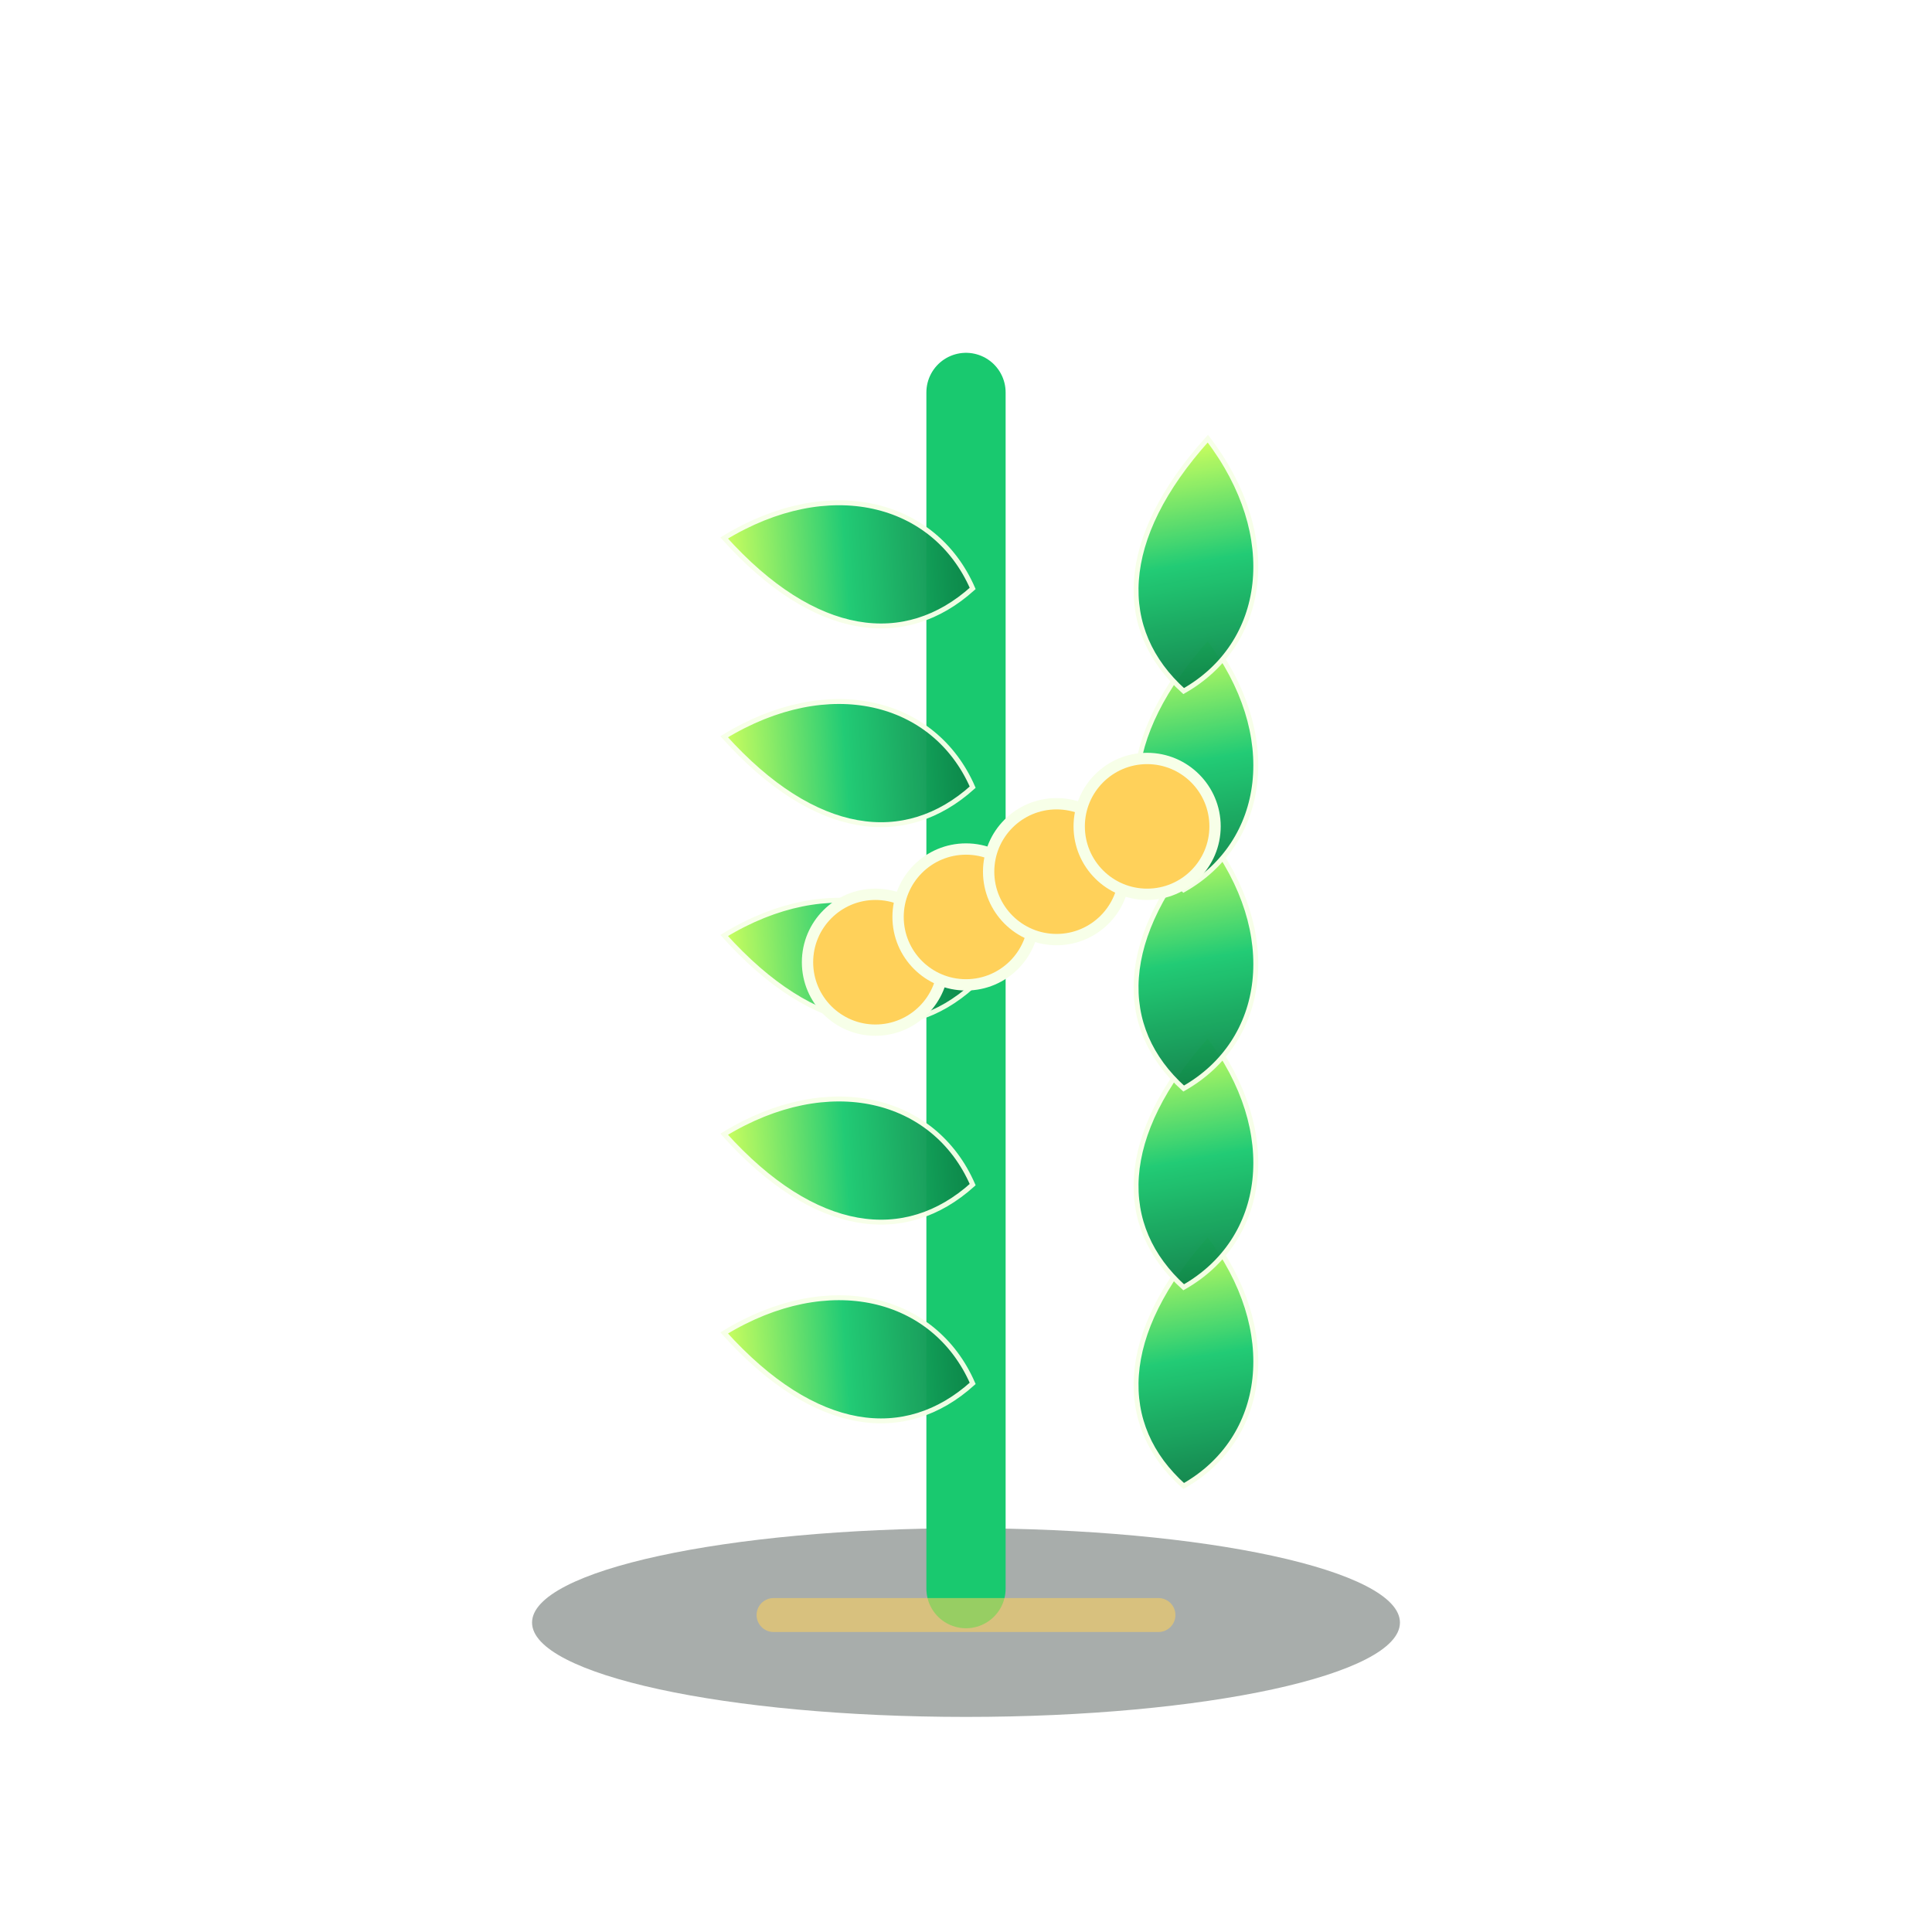
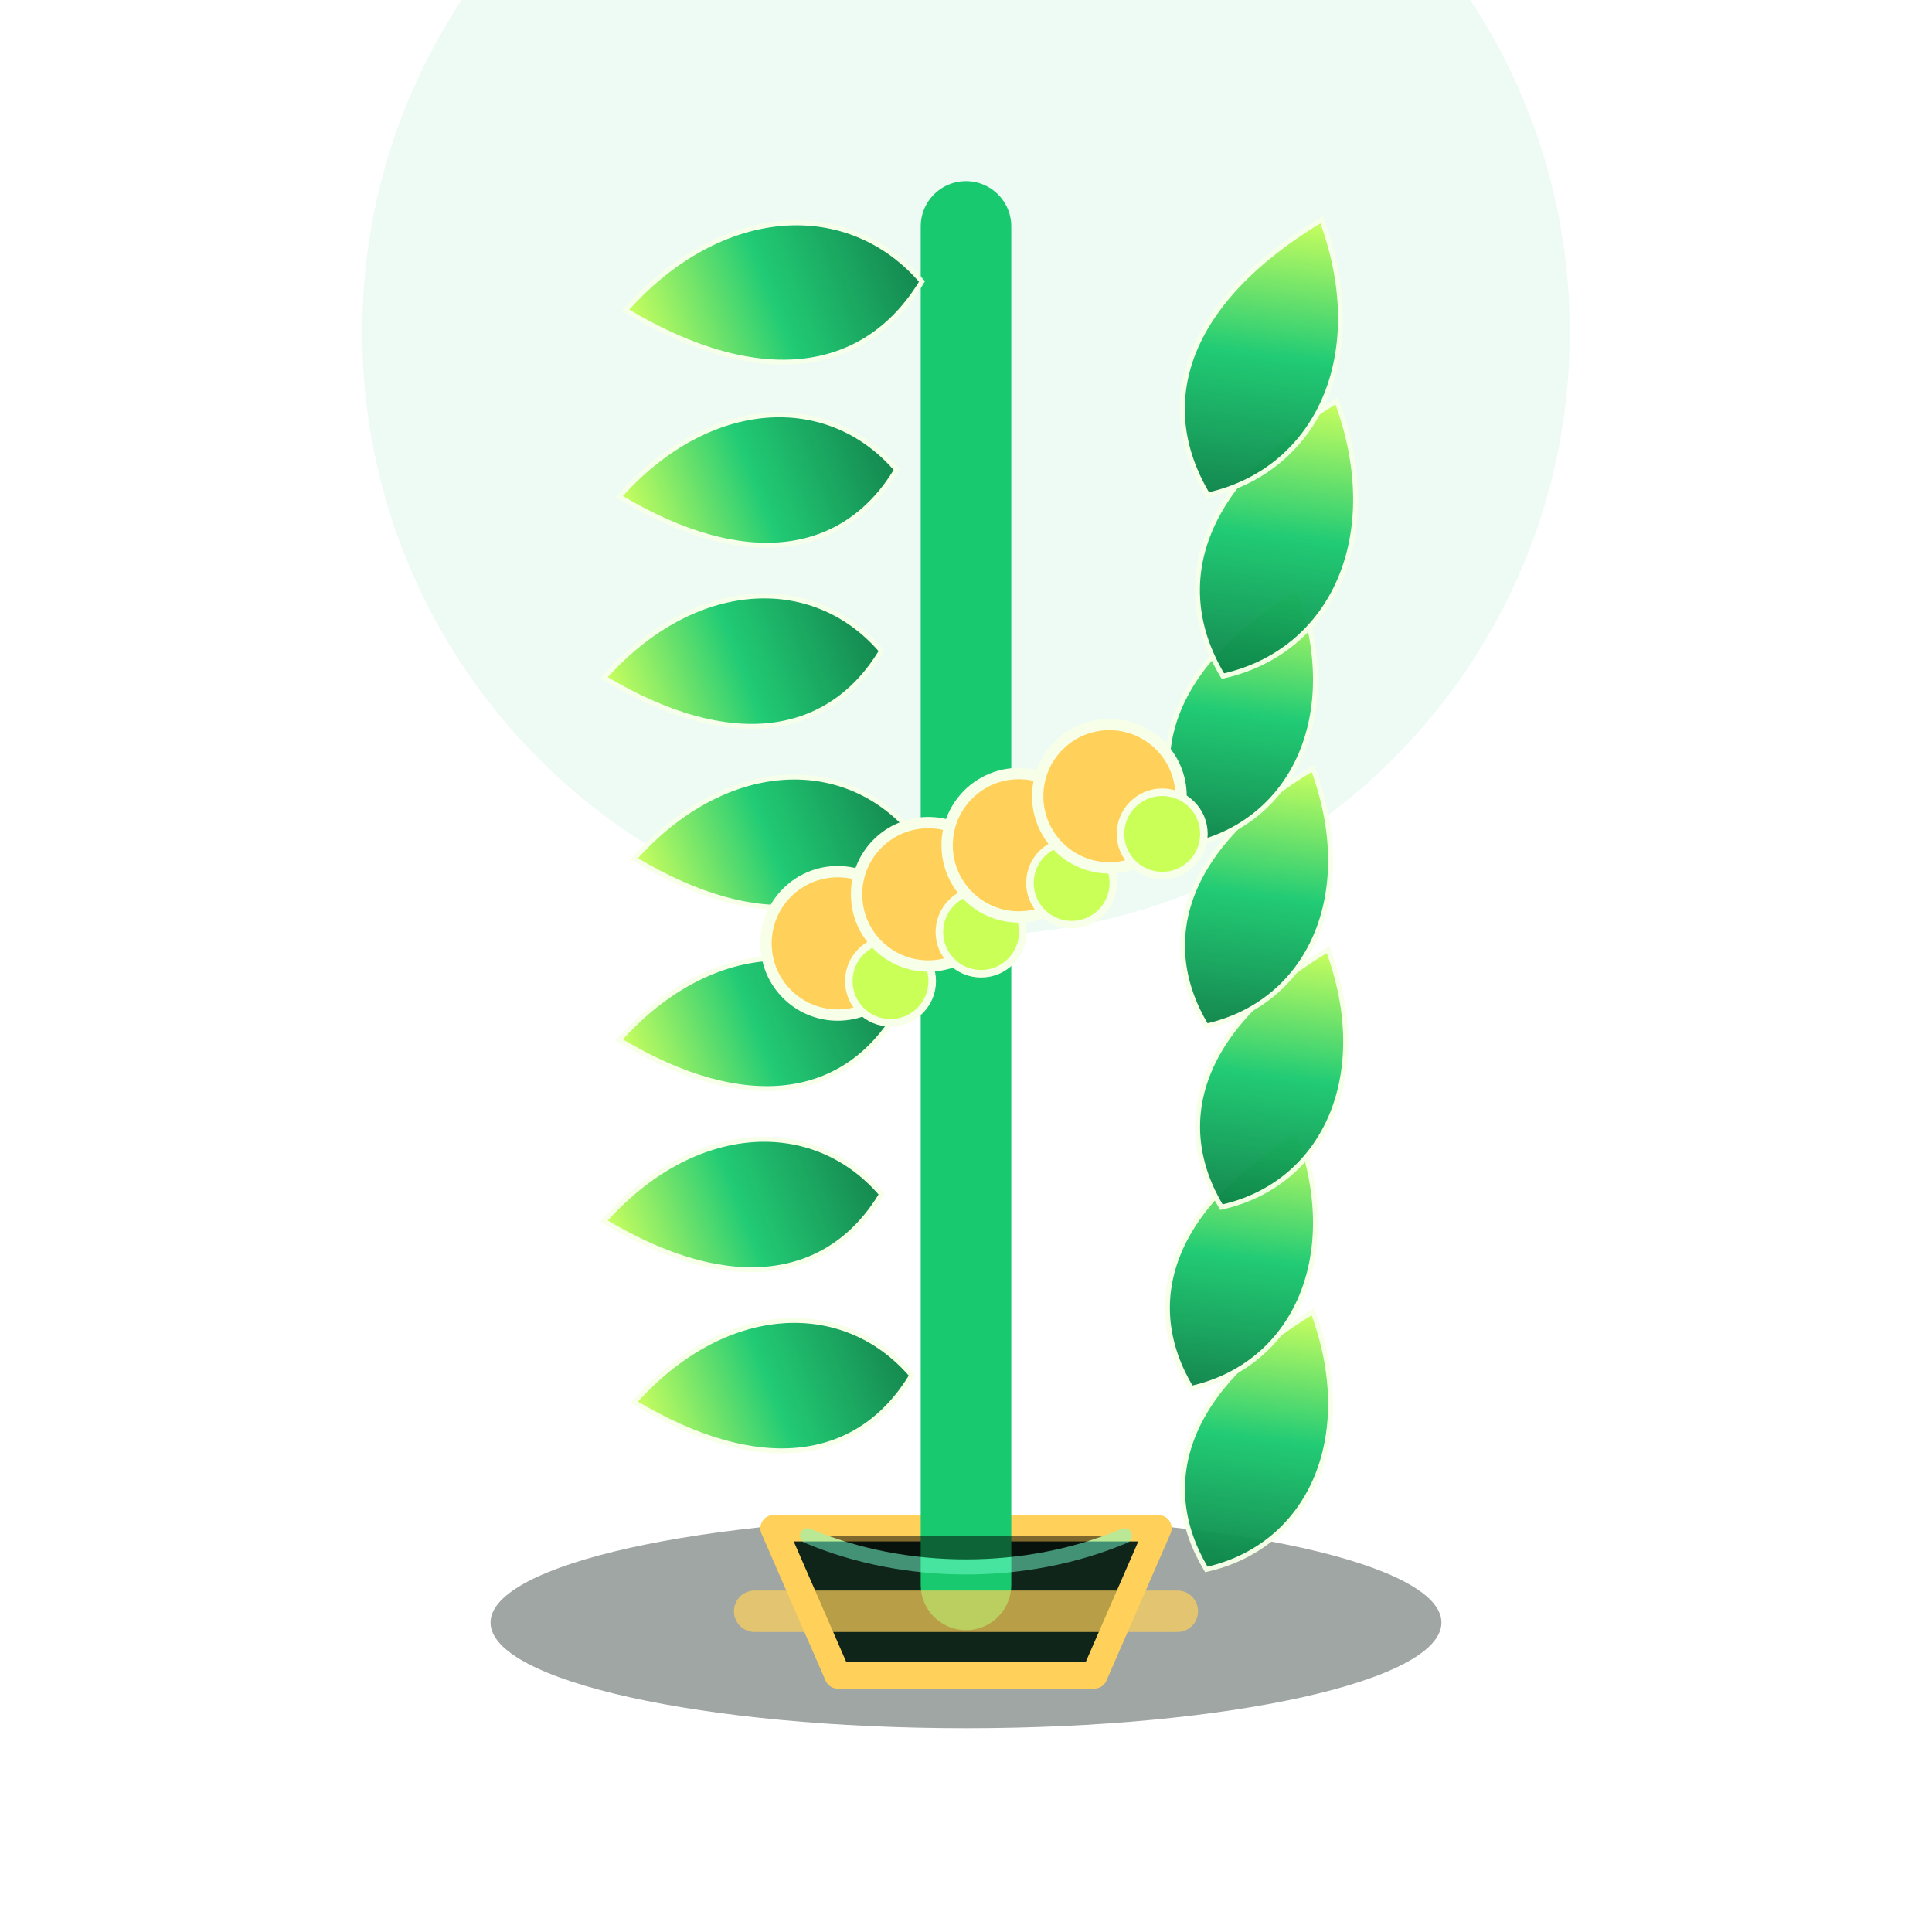
<svg xmlns="http://www.w3.org/2000/svg" viewBox="0 0 512 512" role="img" aria-label="CannaClicker plant stage 11">
  <defs>
    <filter id="softShadow" x="-30%" y="-30%" width="160%" height="170%">
      <feDropShadow dx="0" dy="7" stdDeviation="5" flood-color="#000" flood-opacity=".28" />
    </filter>
    <linearGradient id="leafGradient" x1="0" x2="1" y1="0" y2="1">
      <stop offset="0" stop-color="#caff58" />
      <stop offset=".48" stop-color="#19c96f" />
      <stop offset="1" stop-color="#0c7f46" />
    </linearGradient>
    <linearGradient id="goldGradient" x1="0" x2="1" y1="0" y2="1">
      <stop offset="0" stop-color="#fff0a8" />
      <stop offset=".55" stop-color="#ffd15a" />
      <stop offset="1" stop-color="#ff9f43" />
    </linearGradient>
    <linearGradient id="glassGradient" x1="0" x2="1" y1="0" y2="1">
      <stop offset="0" stop-color="#e8fff8" stop-opacity=".95" />
      <stop offset=".55" stop-color="#76ffd0" stop-opacity=".72" />
      <stop offset="1" stop-color="#71c7ff" stop-opacity=".48" />
    </linearGradient>
  </defs>
-   <ellipse cx="256" cy="430" rx="115" ry="25" fill="#06140d" opacity=".35" />
-   <path d="M256 421V104" stroke="#19c96f" stroke-width="21" stroke-linecap="round" />
-   <path d="M0-18C16-15 24-3 20 9 8 9 0 0 0-18Z" transform="translate(216 380) rotate(-42) scale(2)" fill="url(#leafGradient)" stroke="#f7ffe8" stroke-width="0.65" opacity=".96" />
-   <path d="M0-18C16-15 24-3 20 9 8 9 0 0 0-18Z" transform="translate(296 353.6667) rotate(42) scale(2)" fill="url(#leafGradient)" stroke="#f7ffe8" stroke-width="0.65" opacity=".96" />
-   <path d="M0-18C16-15 24-3 20 9 8 9 0 0 0-18Z" transform="translate(216 327.3333) rotate(-42) scale(2)" fill="url(#leafGradient)" stroke="#f7ffe8" stroke-width="0.65" opacity=".96" />
-   <path d="M0-18C16-15 24-3 20 9 8 9 0 0 0-18Z" transform="translate(296 301) rotate(42) scale(2)" fill="url(#leafGradient)" stroke="#f7ffe8" stroke-width="0.65" opacity=".96" />
-   <path d="M0-18C16-15 24-3 20 9 8 9 0 0 0-18Z" transform="translate(216 274.6667) rotate(-42) scale(2)" fill="url(#leafGradient)" stroke="#f7ffe8" stroke-width="0.65" opacity=".96" />
-   <path d="M0-18C16-15 24-3 20 9 8 9 0 0 0-18Z" transform="translate(296 248.3333) rotate(42) scale(2)" fill="url(#leafGradient)" stroke="#f7ffe8" stroke-width="0.65" opacity=".96" />
-   <path d="M0-18C16-15 24-3 20 9 8 9 0 0 0-18Z" transform="translate(216 222) rotate(-42) scale(2)" fill="url(#leafGradient)" stroke="#f7ffe8" stroke-width="0.65" opacity=".96" />
-   <path d="M0-18C16-15 24-3 20 9 8 9 0 0 0-18Z" transform="translate(296 195.6667) rotate(42) scale(2)" fill="url(#leafGradient)" stroke="#f7ffe8" stroke-width="0.65" opacity=".96" />
-   <path d="M0-18C16-15 24-3 20 9 8 9 0 0 0-18Z" transform="translate(216 169.3333) rotate(-42) scale(2)" fill="url(#leafGradient)" stroke="#f7ffe8" stroke-width="0.65" opacity=".96" />
-   <path d="M0-18C16-15 24-3 20 9 8 9 0 0 0-18Z" transform="translate(296 143) rotate(42) scale(2)" fill="url(#leafGradient)" stroke="#f7ffe8" stroke-width="0.65" opacity=".96" />
-   <circle cx="232" cy="255" r="18" fill="#ffd15a" stroke="#f7ffe8" stroke-width="3" />
-   <circle cx="256" cy="243" r="18" fill="#ffd15a" stroke="#f7ffe8" stroke-width="3" />
-   <circle cx="280" cy="231" r="18" fill="#ffd15a" stroke="#f7ffe8" stroke-width="3" />
-   <circle cx="304" cy="219" r="18" fill="#ffd15a" stroke="#f7ffe8" stroke-width="3" />
-   <path d="M205 428h102" stroke="#ffd15a" stroke-width="9" stroke-linecap="round" opacity=".55" />
+   <circle cx="256" cy="88" r="160" fill="#19c96f" opacity=".08" />
+   <ellipse cx="256" cy="430" rx="126" ry="28" fill="#06140d" opacity=".38" />
+   <path d="M205 405h102l-17 39h-68Z" fill="#10251a" stroke="#ffd15a" stroke-width="7" stroke-linejoin="round" />
+   <path d="M256 420V60" stroke="#19c96f" stroke-width="24" stroke-linecap="round" />
+   <path d="M0-18C16-15 24-3 20 9 8 9 0 0 0-18Z" transform="translate(202 392) rotate(-59) scale(2.2)" fill="url(#leafGradient)" stroke="#f7ffe8" stroke-width="0.591" opacity=".96" />
+   <path d="M0-18C16-15 24-3 20 9 8 9 0 0 0-18Z" transform="translate(314 368) rotate(59) scale(2.2)" fill="url(#leafGradient)" stroke="#f7ffe8" stroke-width="0.591" opacity=".96" />
+   <path d="M0-18C16-15 24-3 20 9 8 9 0 0 0-18Z" transform="translate(194 344) rotate(-59) scale(2.2)" fill="url(#leafGradient)" stroke="#f7ffe8" stroke-width="0.591" opacity=".96" />
+   <path d="M0-18C16-15 24-3 20 9 8 9 0 0 0-18Z" transform="translate(310 320) rotate(59) scale(2.2)" fill="url(#leafGradient)" stroke="#f7ffe8" stroke-width="0.591" opacity=".96" />
+   <path d="M0-18C16-15 24-3 20 9 8 9 0 0 0-18Z" transform="translate(198 296) rotate(-59) scale(2.2)" fill="url(#leafGradient)" stroke="#f7ffe8" stroke-width="0.591" opacity=".96" />
+   <path d="M0-18C16-15 24-3 20 9 8 9 0 0 0-18Z" transform="translate(318 272) rotate(59) scale(2.2)" fill="url(#leafGradient)" stroke="#f7ffe8" stroke-width="0.591" opacity=".96" />
+   <path d="M0-18C16-15 24-3 20 9 8 9 0 0 0-18Z" transform="translate(202 248) rotate(-59) scale(2.2)" fill="url(#leafGradient)" stroke="#f7ffe8" stroke-width="0.591" opacity=".96" />
+   <path d="M0-18C16-15 24-3 20 9 8 9 0 0 0-18Z" transform="translate(314 224) rotate(59) scale(2.2)" fill="url(#leafGradient)" stroke="#f7ffe8" stroke-width="0.591" opacity=".96" />
+   <path d="M0-18C16-15 24-3 20 9 8 9 0 0 0-18Z" transform="translate(194 200) rotate(-59) scale(2.2)" fill="url(#leafGradient)" stroke="#f7ffe8" stroke-width="0.591" opacity=".96" />
+   <path d="M0-18C16-15 24-3 20 9 8 9 0 0 0-18Z" transform="translate(310 176) rotate(59) scale(2.2)" fill="url(#leafGradient)" stroke="#f7ffe8" stroke-width="0.591" opacity=".96" />
+   <path d="M0-18C16-15 24-3 20 9 8 9 0 0 0-18Z" transform="translate(198 152) rotate(-59) scale(2.2)" fill="url(#leafGradient)" stroke="#f7ffe8" stroke-width="0.591" opacity=".96" />
+   <path d="M0-18C16-15 24-3 20 9 8 9 0 0 0-18Z" transform="translate(318 128) rotate(59) scale(2.35)" fill="url(#leafGradient)" stroke="#f7ffe8" stroke-width="0.553" opacity=".96" />
+   <path d="M0-18C16-15 24-3 20 9 8 9 0 0 0-18Z" transform="translate(202 104) rotate(-59) scale(2.35)" fill="url(#leafGradient)" stroke="#f7ffe8" stroke-width="0.553" opacity=".96" />
+   <path d="M0-18C16-15 24-3 20 9 8 9 0 0 0-18Z" transform="translate(314 80) rotate(59) scale(2.35)" fill="url(#leafGradient)" stroke="#f7ffe8" stroke-width="0.553" opacity=".96" />
+   <circle cx="222" cy="250" r="19" fill="#ffd15a" stroke="#f7ffe8" stroke-width="3" />
+   <circle cx="236" cy="260" r="11.05" fill="#caff58" stroke="#f7ffe8" stroke-width="2" />
+   <circle cx="246" cy="237" r="19" fill="#ffd15a" stroke="#f7ffe8" stroke-width="3" />
+   <circle cx="260" cy="247" r="11.05" fill="#caff58" stroke="#f7ffe8" stroke-width="2" />
+   <circle cx="270" cy="224" r="19" fill="#ffd15a" stroke="#f7ffe8" stroke-width="3" />
+   <circle cx="284" cy="234" r="11.05" fill="#caff58" stroke="#f7ffe8" stroke-width="2" />
+   <circle cx="294" cy="211" r="19" fill="#ffd15a" stroke="#f7ffe8" stroke-width="3" />
+   <circle cx="308" cy="221" r="11.05" fill="#caff58" stroke="#f7ffe8" stroke-width="2" />
+   <path d="M200 427h112" stroke="#ffd15a" stroke-width="11" stroke-linecap="round" opacity=".7" />
+   <path d="M214 407c26 11 58 11 84 0" stroke="#76ffd0" stroke-width="4" stroke-linecap="round" opacity=".5" />
</svg>
